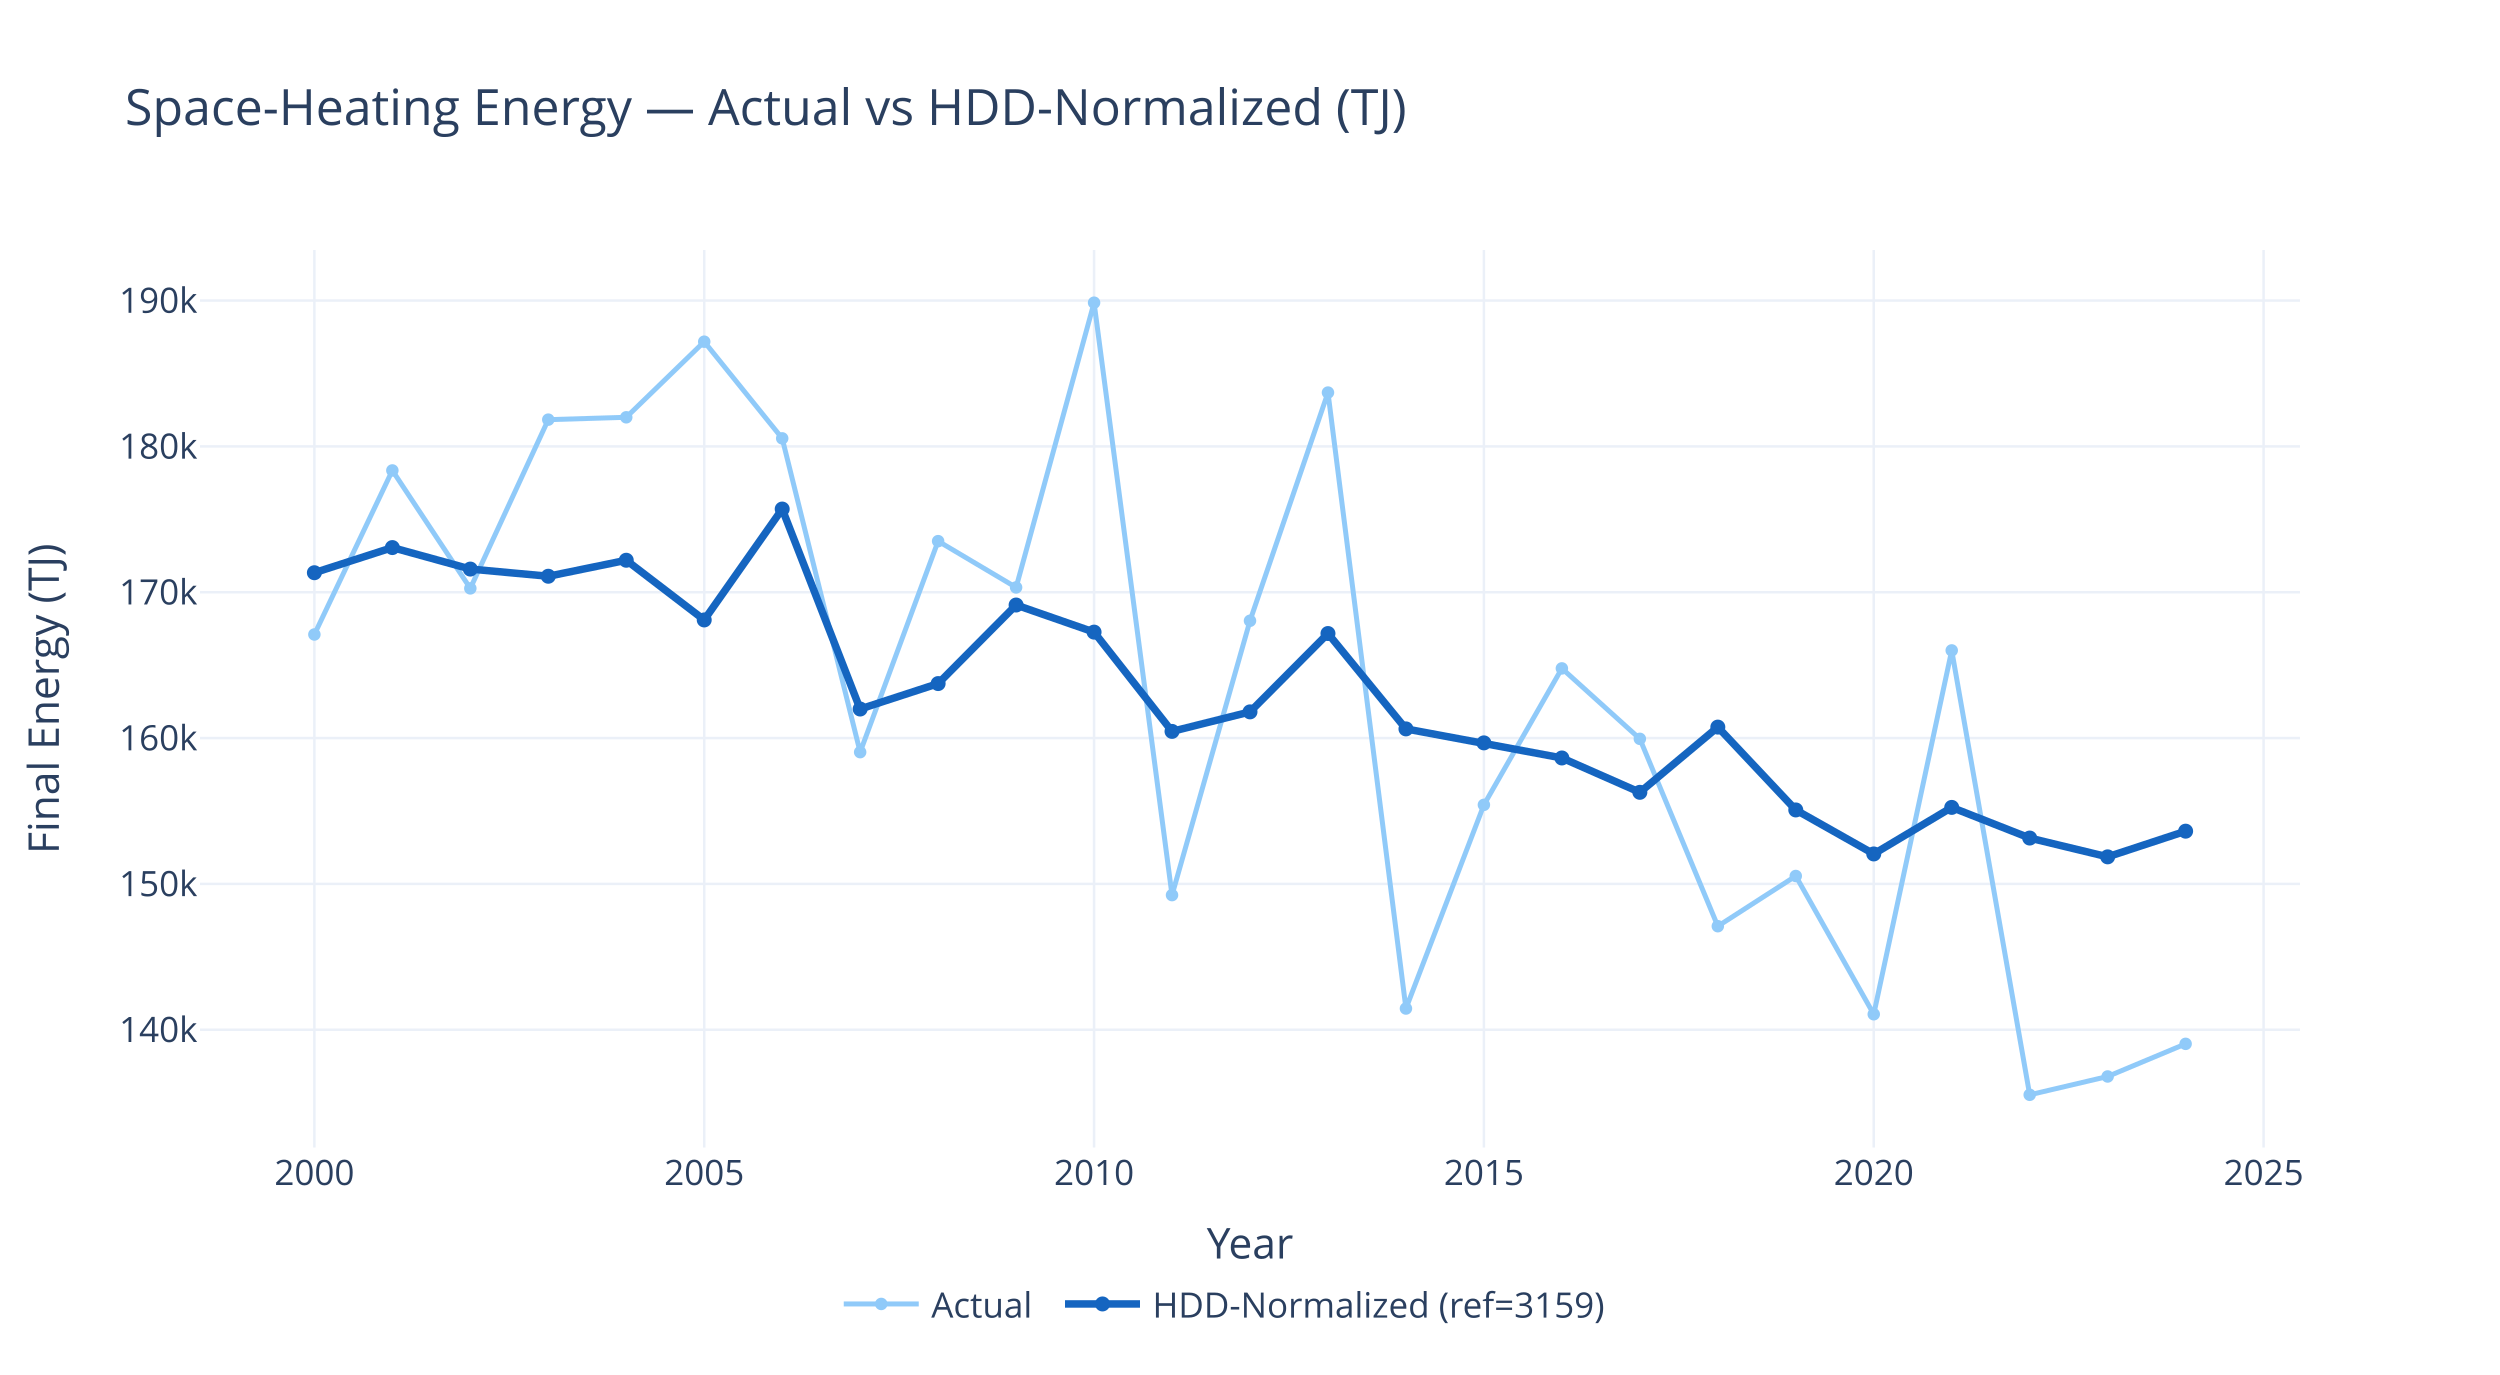
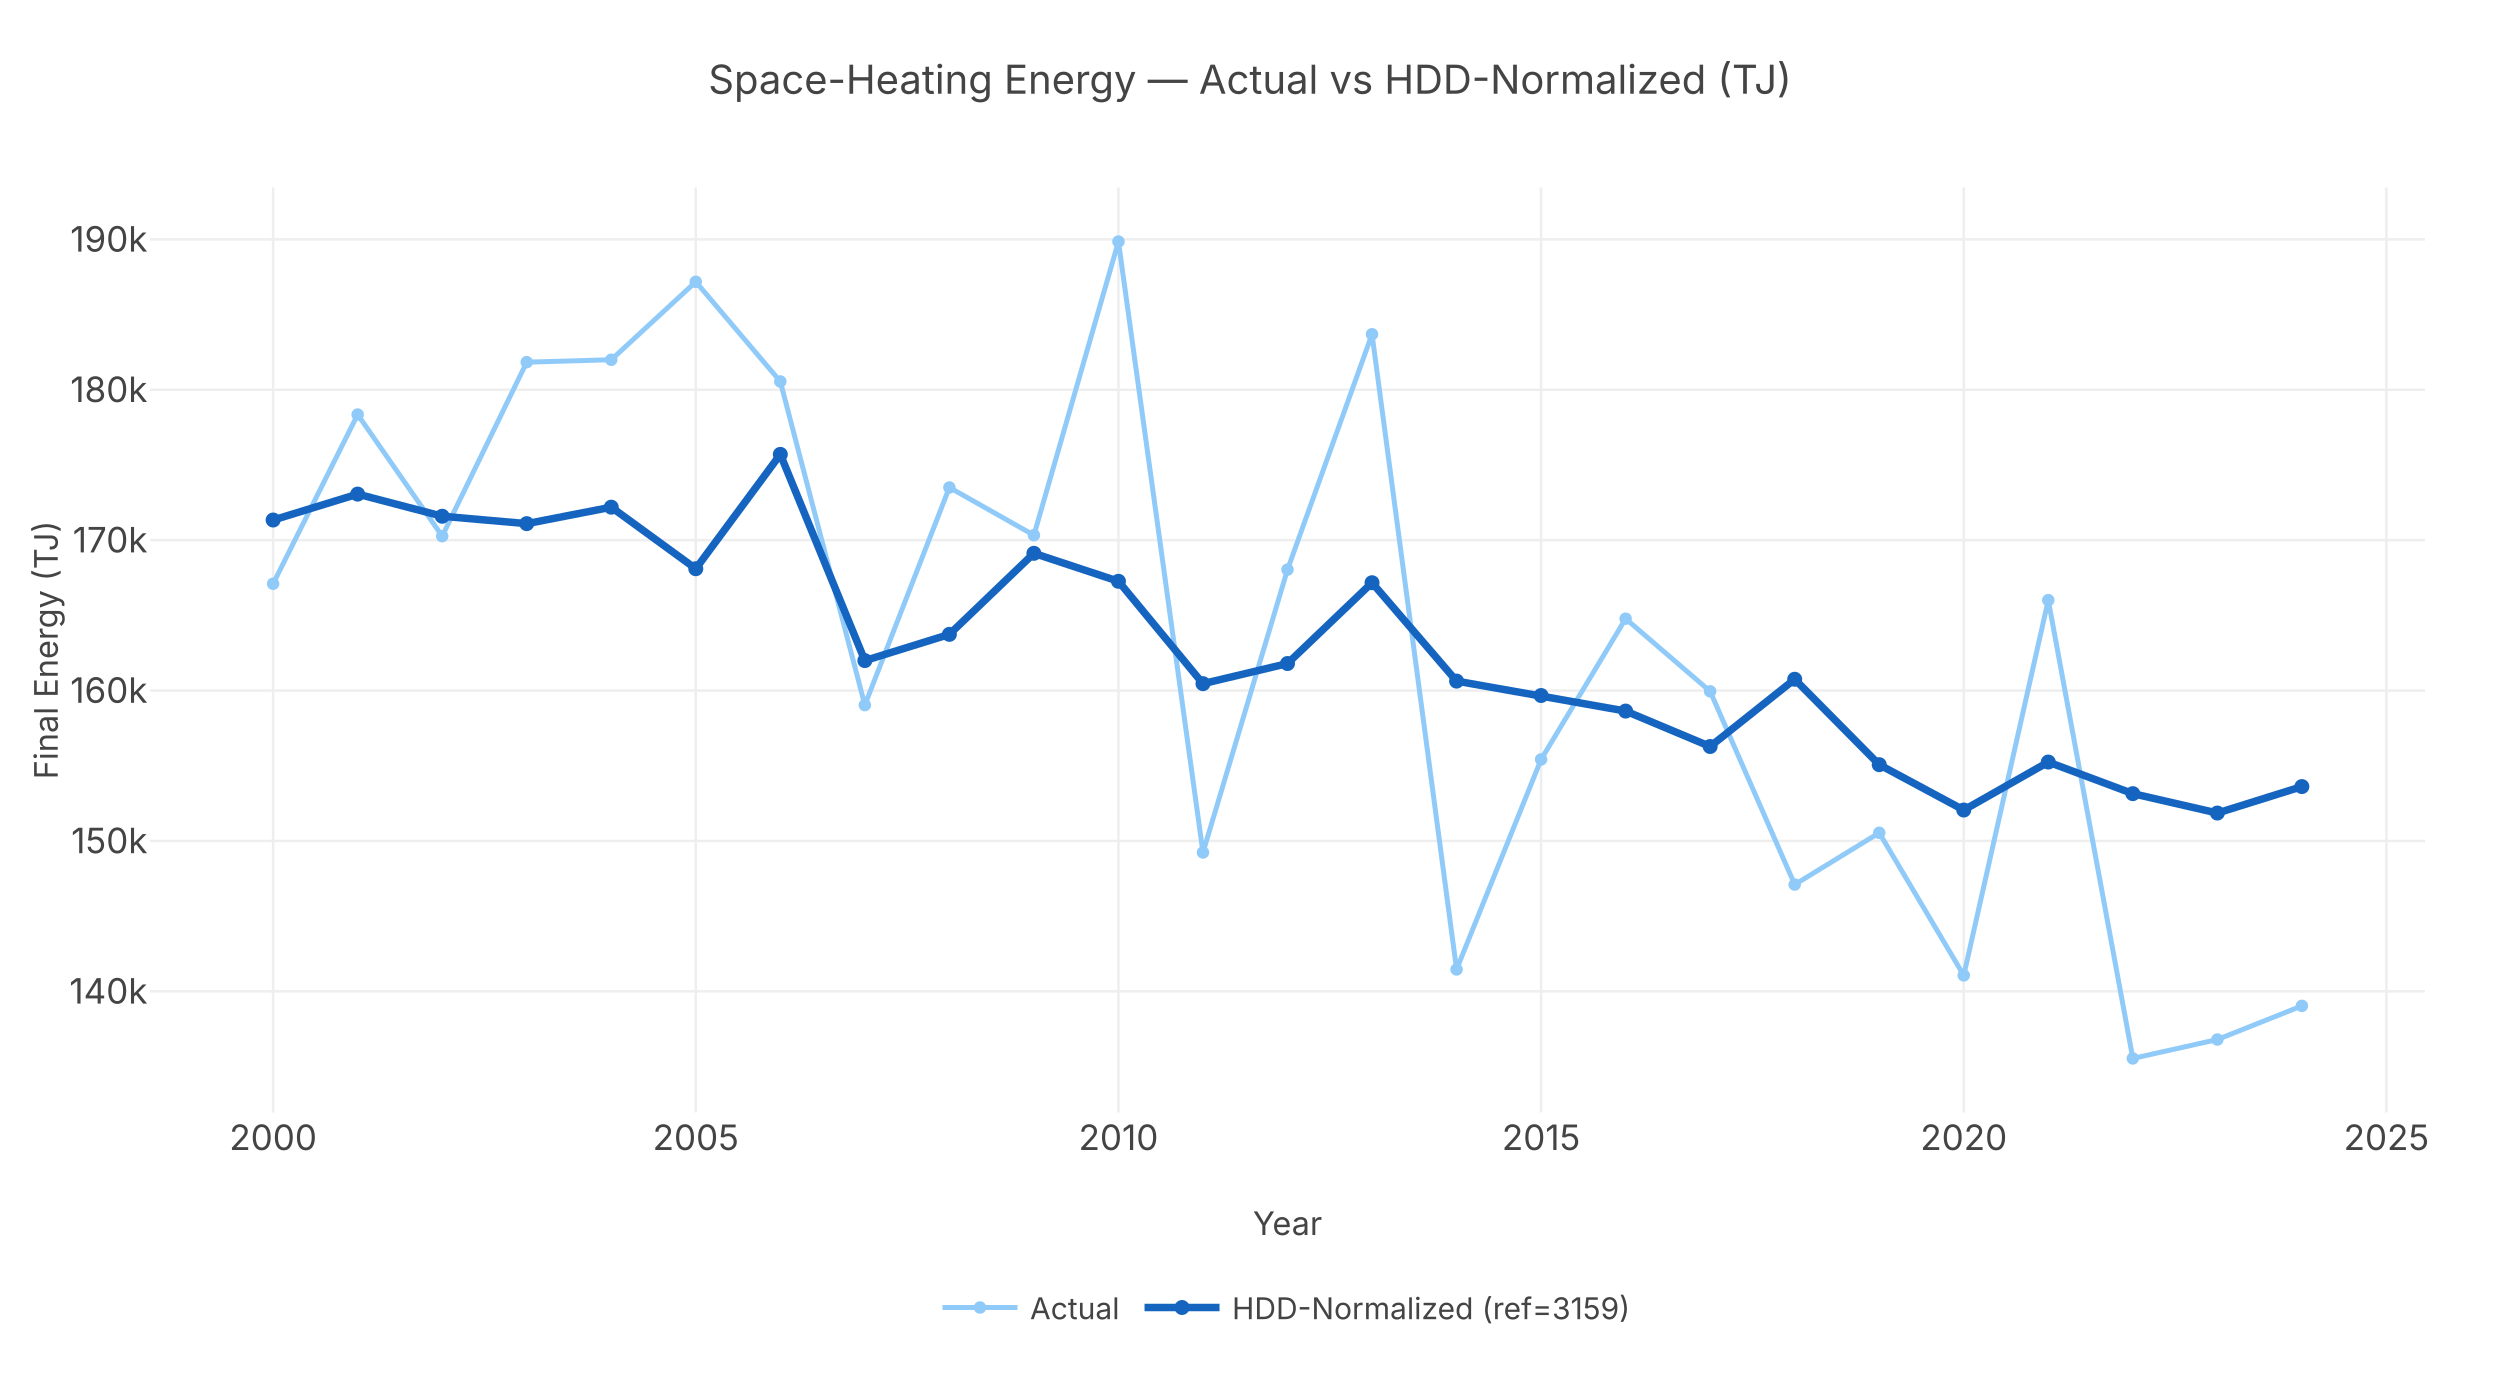
<svg xmlns="http://www.w3.org/2000/svg" class="main-svg" width="1000" height="550" style="" viewBox="0 0 1000 550">
  <rect x="0" y="0" width="1000" height="550" style="fill: rgb(255, 255, 255); fill-opacity: 1;" />
-   <defs id="defs-e2803b">
+   <defs id="defs-ce7d50">
    <g class="clips">
-       <clipPath id="clipe2803bxyplot" class="plotclip">
-         <rect width="840" height="359" />
-       </clipPath>
-       <clipPath class="axesclip" id="clipe2803bx">
-         <rect x="80" y="0" width="840" height="550" />
-       </clipPath>
-       <clipPath class="axesclip" id="clipe2803by">
-         <rect x="0" y="100" width="1000" height="359" />
-       </clipPath>
-       <clipPath class="axesclip" id="clipe2803bxy">
-         <rect x="80" y="100" width="840" height="359" />
+       <clipPath id="clipce7d50xyplot" class="plotclip">
+         <rect width="910" height="370" />
+       </clipPath>
+       <clipPath class="axesclip" id="clipce7d50x">
+         <rect x="60" y="0" width="910" height="550" />
+       </clipPath>
+       <clipPath class="axesclip" id="clipce7d50y">
+         <rect x="0" y="75" width="1000" height="370" />
+       </clipPath>
+       <clipPath class="axesclip" id="clipce7d50xy">
+         <rect x="60" y="75" width="910" height="370" />
      </clipPath>
    </g>
    <g class="gradients" />
    <g class="patterns" />
  </defs>
  <g class="bglayer" />
  <g class="layer-below">
    <g class="imagelayer" />
    <g class="shapelayer" />
  </g>
  <g class="cartesianlayer">
    <g class="subplot xy">
      <g class="layer-subplot">
        <g class="shapelayer" />
        <g class="imagelayer" />
      </g>
      <g class="minor-gridlayer">
        <g class="x" />
        <g class="y" />
      </g>
      <g class="gridlayer">
        <g class="x">
-           <path class="xgrid crisp" transform="translate(125.75,0)" d="M0,100v359" style="stroke: rgb(235, 240, 248); stroke-opacity: 1; stroke-width: 1px;" />
-           <path class="xgrid crisp" transform="translate(281.69,0)" d="M0,100v359" style="stroke: rgb(235, 240, 248); stroke-opacity: 1; stroke-width: 1px;" />
-           <path class="xgrid crisp" transform="translate(437.63,0)" d="M0,100v359" style="stroke: rgb(235, 240, 248); stroke-opacity: 1; stroke-width: 1px;" />
-           <path class="xgrid crisp" transform="translate(593.56,0)" d="M0,100v359" style="stroke: rgb(235, 240, 248); stroke-opacity: 1; stroke-width: 1px;" />
-           <path class="xgrid crisp" transform="translate(749.5,0)" d="M0,100v359" style="stroke: rgb(235, 240, 248); stroke-opacity: 1; stroke-width: 1px;" />
-           <path class="xgrid crisp" transform="translate(905.44,0)" d="M0,100v359" style="stroke: rgb(235, 240, 248); stroke-opacity: 1; stroke-width: 1px;" />
+           <path class="xgrid crisp" transform="translate(109.25,0)" d="M0,75v370" style="stroke: rgb(238, 238, 238); stroke-opacity: 1; stroke-width: 1px;" />
+           <path class="xgrid crisp" transform="translate(278.31,0)" d="M0,75v370" style="stroke: rgb(238, 238, 238); stroke-opacity: 1; stroke-width: 1px;" />
+           <path class="xgrid crisp" transform="translate(447.38,0)" d="M0,75v370" style="stroke: rgb(238, 238, 238); stroke-opacity: 1; stroke-width: 1px;" />
+           <path class="xgrid crisp" transform="translate(616.44,0)" d="M0,75v370" style="stroke: rgb(238, 238, 238); stroke-opacity: 1; stroke-width: 1px;" />
+           <path class="xgrid crisp" transform="translate(785.5,0)" d="M0,75v370" style="stroke: rgb(238, 238, 238); stroke-opacity: 1; stroke-width: 1px;" />
+           <path class="xgrid crisp" transform="translate(954.56,0)" d="M0,75v370" style="stroke: rgb(238, 238, 238); stroke-opacity: 1; stroke-width: 1px;" />
        </g>
        <g class="y">
-           <path class="ygrid crisp" transform="translate(0,411.9)" d="M80,0h840" style="stroke: rgb(235, 240, 248); stroke-opacity: 1; stroke-width: 1px;" />
-           <path class="ygrid crisp" transform="translate(0,353.56)" d="M80,0h840" style="stroke: rgb(235, 240, 248); stroke-opacity: 1; stroke-width: 1px;" />
-           <path class="ygrid crisp" transform="translate(0,295.23)" d="M80,0h840" style="stroke: rgb(235, 240, 248); stroke-opacity: 1; stroke-width: 1px;" />
-           <path class="ygrid crisp" transform="translate(0,236.89)" d="M80,0h840" style="stroke: rgb(235, 240, 248); stroke-opacity: 1; stroke-width: 1px;" />
-           <path class="ygrid crisp" transform="translate(0,178.56)" d="M80,0h840" style="stroke: rgb(235, 240, 248); stroke-opacity: 1; stroke-width: 1px;" />
-           <path class="ygrid crisp" transform="translate(0,120.22)" d="M80,0h840" style="stroke: rgb(235, 240, 248); stroke-opacity: 1; stroke-width: 1px;" />
+           <path class="ygrid crisp" transform="translate(0,396.54)" d="M60,0h910" style="stroke: rgb(238, 238, 238); stroke-opacity: 1; stroke-width: 1px;" />
+           <path class="ygrid crisp" transform="translate(0,336.38)" d="M60,0h910" style="stroke: rgb(238, 238, 238); stroke-opacity: 1; stroke-width: 1px;" />
+           <path class="ygrid crisp" transform="translate(0,276.22)" d="M60,0h910" style="stroke: rgb(238, 238, 238); stroke-opacity: 1; stroke-width: 1px;" />
+           <path class="ygrid crisp" transform="translate(0,216.06)" d="M60,0h910" style="stroke: rgb(238, 238, 238); stroke-opacity: 1; stroke-width: 1px;" />
+           <path class="ygrid crisp" transform="translate(0,155.91)" d="M60,0h910" style="stroke: rgb(238, 238, 238); stroke-opacity: 1; stroke-width: 1px;" />
+           <path class="ygrid crisp" transform="translate(0,95.75)" d="M60,0h910" style="stroke: rgb(238, 238, 238); stroke-opacity: 1; stroke-width: 1px;" />
        </g>
      </g>
      <g class="zerolinelayer" />
      <g class="layer-between">
        <g class="shapelayer" />
        <g class="imagelayer" />
      </g>
      <path class="xlines-below" />
      <path class="ylines-below" />
      <g class="overlines-below" />
      <g class="xaxislayer-below" />
      <g class="yaxislayer-below" />
      <g class="overaxes-below" />
      <g class="overplot">
-         <g class="xy" transform="translate(80,100)" clip-path="url(#clipe2803bxyplot)">
+         <g class="xy" transform="translate(60,75)" clip-path="url(#clipce7d50xyplot)">
          <g class="scatterlayer mlayer">
-             <g class="trace scatter trace27499d" style="stroke-miterlimit: 2; opacity: 1;">
+             <g class="trace scatter trace5490b9" style="stroke-miterlimit: 2; opacity: 1;">
              <g class="fills" />
              <g class="errorbars" />
              <g class="lines">
-                 <path class="js-line" d="M45.75,153.79L76.94,88.18L108.13,135.35L139.31,67.86L170.5,66.92L201.69,36.68L232.88,75.35L264.06,200.86L295.25,116.46L326.44,134.97L357.63,21.08L388.81,258.04L420,148.31L451.19,57.03L482.38,303.41L513.56,221.94L544.75,167.36L575.94,195.54L607.13,270.48L638.31,250.4L669.5,305.7L700.69,160.17L731.88,337.92L763.06,330.59L794.25,317.54" style="vector-effect: none; fill: none; stroke: rgb(144, 202, 249); stroke-opacity: 1; stroke-width: 2px; opacity: 1;" />
+                 <path class="js-line" d="M49.25,158.49L83.06,90.82L116.88,139.47L150.69,69.87L184.5,68.9L218.31,37.72L252.13,77.6L285.94,207.03L319.75,119.99L353.56,139.08L387.38,21.63L421.19,265.99L455,152.84L488.81,58.7L522.63,312.78L556.44,228.77L590.25,172.48L624.06,201.54L657.88,278.83L691.69,258.12L725.5,315.15L759.31,165.06L793.13,348.37L826.94,340.81L860.75,327.35" style="vector-effect: none; fill: none; stroke: rgb(144, 202, 249); stroke-opacity: 1; stroke-width: 2px; opacity: 1;" />
              </g>
              <g class="points">
-                 <path class="point" transform="translate(45.75,153.79)" d="M2.5,0A2.5,2.5 0 1,1 0,-2.5A2.5,2.5 0 0,1 2.5,0Z" style="opacity: 1; stroke-width: 0px; fill: rgb(144, 202, 249); fill-opacity: 1;" />
-                 <path class="point" transform="translate(76.94,88.18)" d="M2.5,0A2.5,2.5 0 1,1 0,-2.5A2.5,2.5 0 0,1 2.5,0Z" style="opacity: 1; stroke-width: 0px; fill: rgb(144, 202, 249); fill-opacity: 1;" />
-                 <path class="point" transform="translate(108.13,135.35)" d="M2.5,0A2.5,2.5 0 1,1 0,-2.5A2.5,2.5 0 0,1 2.5,0Z" style="opacity: 1; stroke-width: 0px; fill: rgb(144, 202, 249); fill-opacity: 1;" />
-                 <path class="point" transform="translate(139.31,67.86)" d="M2.5,0A2.5,2.5 0 1,1 0,-2.5A2.5,2.5 0 0,1 2.5,0Z" style="opacity: 1; stroke-width: 0px; fill: rgb(144, 202, 249); fill-opacity: 1;" />
-                 <path class="point" transform="translate(170.5,66.92)" d="M2.5,0A2.5,2.5 0 1,1 0,-2.5A2.5,2.5 0 0,1 2.5,0Z" style="opacity: 1; stroke-width: 0px; fill: rgb(144, 202, 249); fill-opacity: 1;" />
-                 <path class="point" transform="translate(201.69,36.68)" d="M2.5,0A2.5,2.5 0 1,1 0,-2.5A2.5,2.5 0 0,1 2.5,0Z" style="opacity: 1; stroke-width: 0px; fill: rgb(144, 202, 249); fill-opacity: 1;" />
-                 <path class="point" transform="translate(232.88,75.35)" d="M2.5,0A2.5,2.5 0 1,1 0,-2.5A2.5,2.5 0 0,1 2.5,0Z" style="opacity: 1; stroke-width: 0px; fill: rgb(144, 202, 249); fill-opacity: 1;" />
-                 <path class="point" transform="translate(264.06,200.86)" d="M2.5,0A2.5,2.5 0 1,1 0,-2.5A2.5,2.5 0 0,1 2.5,0Z" style="opacity: 1; stroke-width: 0px; fill: rgb(144, 202, 249); fill-opacity: 1;" />
-                 <path class="point" transform="translate(295.25,116.46)" d="M2.5,0A2.5,2.5 0 1,1 0,-2.5A2.5,2.5 0 0,1 2.5,0Z" style="opacity: 1; stroke-width: 0px; fill: rgb(144, 202, 249); fill-opacity: 1;" />
-                 <path class="point" transform="translate(326.44,134.97)" d="M2.5,0A2.5,2.5 0 1,1 0,-2.5A2.5,2.5 0 0,1 2.5,0Z" style="opacity: 1; stroke-width: 0px; fill: rgb(144, 202, 249); fill-opacity: 1;" />
-                 <path class="point" transform="translate(357.63,21.08)" d="M2.5,0A2.5,2.5 0 1,1 0,-2.5A2.5,2.5 0 0,1 2.5,0Z" style="opacity: 1; stroke-width: 0px; fill: rgb(144, 202, 249); fill-opacity: 1;" />
-                 <path class="point" transform="translate(388.81,258.04)" d="M2.5,0A2.5,2.5 0 1,1 0,-2.5A2.5,2.5 0 0,1 2.5,0Z" style="opacity: 1; stroke-width: 0px; fill: rgb(144, 202, 249); fill-opacity: 1;" />
-                 <path class="point" transform="translate(420,148.31)" d="M2.5,0A2.5,2.5 0 1,1 0,-2.5A2.5,2.5 0 0,1 2.5,0Z" style="opacity: 1; stroke-width: 0px; fill: rgb(144, 202, 249); fill-opacity: 1;" />
-                 <path class="point" transform="translate(451.19,57.03)" d="M2.5,0A2.5,2.5 0 1,1 0,-2.5A2.5,2.5 0 0,1 2.5,0Z" style="opacity: 1; stroke-width: 0px; fill: rgb(144, 202, 249); fill-opacity: 1;" />
-                 <path class="point" transform="translate(482.38,303.41)" d="M2.5,0A2.5,2.5 0 1,1 0,-2.5A2.5,2.5 0 0,1 2.5,0Z" style="opacity: 1; stroke-width: 0px; fill: rgb(144, 202, 249); fill-opacity: 1;" />
-                 <path class="point" transform="translate(513.56,221.94)" d="M2.5,0A2.5,2.5 0 1,1 0,-2.5A2.5,2.5 0 0,1 2.5,0Z" style="opacity: 1; stroke-width: 0px; fill: rgb(144, 202, 249); fill-opacity: 1;" />
-                 <path class="point" transform="translate(544.75,167.36)" d="M2.5,0A2.5,2.5 0 1,1 0,-2.5A2.5,2.5 0 0,1 2.5,0Z" style="opacity: 1; stroke-width: 0px; fill: rgb(144, 202, 249); fill-opacity: 1;" />
-                 <path class="point" transform="translate(575.94,195.54)" d="M2.5,0A2.5,2.5 0 1,1 0,-2.5A2.5,2.5 0 0,1 2.5,0Z" style="opacity: 1; stroke-width: 0px; fill: rgb(144, 202, 249); fill-opacity: 1;" />
-                 <path class="point" transform="translate(607.13,270.48)" d="M2.5,0A2.5,2.5 0 1,1 0,-2.5A2.5,2.5 0 0,1 2.5,0Z" style="opacity: 1; stroke-width: 0px; fill: rgb(144, 202, 249); fill-opacity: 1;" />
-                 <path class="point" transform="translate(638.31,250.4)" d="M2.5,0A2.5,2.5 0 1,1 0,-2.5A2.5,2.5 0 0,1 2.5,0Z" style="opacity: 1; stroke-width: 0px; fill: rgb(144, 202, 249); fill-opacity: 1;" />
-                 <path class="point" transform="translate(669.5,305.7)" d="M2.5,0A2.5,2.5 0 1,1 0,-2.5A2.5,2.5 0 0,1 2.5,0Z" style="opacity: 1; stroke-width: 0px; fill: rgb(144, 202, 249); fill-opacity: 1;" />
-                 <path class="point" transform="translate(700.69,160.17)" d="M2.5,0A2.5,2.5 0 1,1 0,-2.5A2.5,2.5 0 0,1 2.5,0Z" style="opacity: 1; stroke-width: 0px; fill: rgb(144, 202, 249); fill-opacity: 1;" />
-                 <path class="point" transform="translate(731.88,337.92)" d="M2.5,0A2.5,2.5 0 1,1 0,-2.5A2.5,2.5 0 0,1 2.5,0Z" style="opacity: 1; stroke-width: 0px; fill: rgb(144, 202, 249); fill-opacity: 1;" />
-                 <path class="point" transform="translate(763.06,330.59)" d="M2.5,0A2.5,2.5 0 1,1 0,-2.5A2.5,2.5 0 0,1 2.5,0Z" style="opacity: 1; stroke-width: 0px; fill: rgb(144, 202, 249); fill-opacity: 1;" />
-                 <path class="point" transform="translate(794.25,317.54)" d="M2.5,0A2.5,2.5 0 1,1 0,-2.5A2.5,2.5 0 0,1 2.5,0Z" style="opacity: 1; stroke-width: 0px; fill: rgb(144, 202, 249); fill-opacity: 1;" />
+                 <path class="point" transform="translate(49.25,158.49)" d="M2.5,0A2.5,2.5 0 1,1 0,-2.5A2.5,2.5 0 0,1 2.5,0Z" style="opacity: 1; stroke-width: 0px; fill: rgb(144, 202, 249); fill-opacity: 1;" />
+                 <path class="point" transform="translate(83.06,90.82)" d="M2.5,0A2.5,2.5 0 1,1 0,-2.5A2.5,2.5 0 0,1 2.5,0Z" style="opacity: 1; stroke-width: 0px; fill: rgb(144, 202, 249); fill-opacity: 1;" />
+                 <path class="point" transform="translate(116.88,139.47)" d="M2.5,0A2.5,2.5 0 1,1 0,-2.5A2.5,2.5 0 0,1 2.5,0Z" style="opacity: 1; stroke-width: 0px; fill: rgb(144, 202, 249); fill-opacity: 1;" />
+                 <path class="point" transform="translate(150.69,69.87)" d="M2.5,0A2.5,2.5 0 1,1 0,-2.5A2.5,2.5 0 0,1 2.5,0Z" style="opacity: 1; stroke-width: 0px; fill: rgb(144, 202, 249); fill-opacity: 1;" />
+                 <path class="point" transform="translate(184.5,68.9)" d="M2.5,0A2.5,2.5 0 1,1 0,-2.5A2.5,2.5 0 0,1 2.5,0Z" style="opacity: 1; stroke-width: 0px; fill: rgb(144, 202, 249); fill-opacity: 1;" />
+                 <path class="point" transform="translate(218.31,37.72)" d="M2.5,0A2.5,2.5 0 1,1 0,-2.5A2.5,2.5 0 0,1 2.5,0Z" style="opacity: 1; stroke-width: 0px; fill: rgb(144, 202, 249); fill-opacity: 1;" />
+                 <path class="point" transform="translate(252.13,77.6)" d="M2.5,0A2.5,2.5 0 1,1 0,-2.5A2.5,2.5 0 0,1 2.5,0Z" style="opacity: 1; stroke-width: 0px; fill: rgb(144, 202, 249); fill-opacity: 1;" />
+                 <path class="point" transform="translate(285.94,207.03)" d="M2.5,0A2.5,2.5 0 1,1 0,-2.5A2.5,2.5 0 0,1 2.5,0Z" style="opacity: 1; stroke-width: 0px; fill: rgb(144, 202, 249); fill-opacity: 1;" />
+                 <path class="point" transform="translate(319.75,119.99)" d="M2.5,0A2.5,2.5 0 1,1 0,-2.5A2.5,2.5 0 0,1 2.5,0Z" style="opacity: 1; stroke-width: 0px; fill: rgb(144, 202, 249); fill-opacity: 1;" />
+                 <path class="point" transform="translate(353.56,139.08)" d="M2.5,0A2.5,2.5 0 1,1 0,-2.5A2.5,2.5 0 0,1 2.5,0Z" style="opacity: 1; stroke-width: 0px; fill: rgb(144, 202, 249); fill-opacity: 1;" />
+                 <path class="point" transform="translate(387.38,21.63)" d="M2.5,0A2.5,2.5 0 1,1 0,-2.5A2.5,2.5 0 0,1 2.5,0Z" style="opacity: 1; stroke-width: 0px; fill: rgb(144, 202, 249); fill-opacity: 1;" />
+                 <path class="point" transform="translate(421.19,265.99)" d="M2.5,0A2.5,2.5 0 1,1 0,-2.5A2.5,2.5 0 0,1 2.5,0Z" style="opacity: 1; stroke-width: 0px; fill: rgb(144, 202, 249); fill-opacity: 1;" />
+                 <path class="point" transform="translate(455,152.84)" d="M2.5,0A2.5,2.5 0 1,1 0,-2.5A2.5,2.5 0 0,1 2.5,0Z" style="opacity: 1; stroke-width: 0px; fill: rgb(144, 202, 249); fill-opacity: 1;" />
+                 <path class="point" transform="translate(488.81,58.7)" d="M2.5,0A2.5,2.5 0 1,1 0,-2.5A2.5,2.5 0 0,1 2.5,0Z" style="opacity: 1; stroke-width: 0px; fill: rgb(144, 202, 249); fill-opacity: 1;" />
+                 <path class="point" transform="translate(522.63,312.78)" d="M2.5,0A2.5,2.5 0 1,1 0,-2.5A2.5,2.5 0 0,1 2.5,0Z" style="opacity: 1; stroke-width: 0px; fill: rgb(144, 202, 249); fill-opacity: 1;" />
+                 <path class="point" transform="translate(556.44,228.77)" d="M2.5,0A2.5,2.5 0 1,1 0,-2.5A2.5,2.5 0 0,1 2.5,0Z" style="opacity: 1; stroke-width: 0px; fill: rgb(144, 202, 249); fill-opacity: 1;" />
+                 <path class="point" transform="translate(590.25,172.48)" d="M2.5,0A2.5,2.5 0 1,1 0,-2.5A2.5,2.5 0 0,1 2.5,0Z" style="opacity: 1; stroke-width: 0px; fill: rgb(144, 202, 249); fill-opacity: 1;" />
+                 <path class="point" transform="translate(624.06,201.54)" d="M2.5,0A2.5,2.5 0 1,1 0,-2.5A2.5,2.5 0 0,1 2.5,0Z" style="opacity: 1; stroke-width: 0px; fill: rgb(144, 202, 249); fill-opacity: 1;" />
+                 <path class="point" transform="translate(657.88,278.83)" d="M2.5,0A2.5,2.5 0 1,1 0,-2.5A2.5,2.5 0 0,1 2.5,0Z" style="opacity: 1; stroke-width: 0px; fill: rgb(144, 202, 249); fill-opacity: 1;" />
+                 <path class="point" transform="translate(691.69,258.12)" d="M2.5,0A2.5,2.5 0 1,1 0,-2.5A2.5,2.5 0 0,1 2.5,0Z" style="opacity: 1; stroke-width: 0px; fill: rgb(144, 202, 249); fill-opacity: 1;" />
+                 <path class="point" transform="translate(725.5,315.15)" d="M2.5,0A2.5,2.5 0 1,1 0,-2.5A2.5,2.5 0 0,1 2.5,0Z" style="opacity: 1; stroke-width: 0px; fill: rgb(144, 202, 249); fill-opacity: 1;" />
+                 <path class="point" transform="translate(759.31,165.06)" d="M2.5,0A2.5,2.5 0 1,1 0,-2.5A2.5,2.5 0 0,1 2.5,0Z" style="opacity: 1; stroke-width: 0px; fill: rgb(144, 202, 249); fill-opacity: 1;" />
+                 <path class="point" transform="translate(793.13,348.37)" d="M2.5,0A2.5,2.5 0 1,1 0,-2.5A2.5,2.5 0 0,1 2.5,0Z" style="opacity: 1; stroke-width: 0px; fill: rgb(144, 202, 249); fill-opacity: 1;" />
+                 <path class="point" transform="translate(826.94,340.81)" d="M2.5,0A2.5,2.5 0 1,1 0,-2.5A2.5,2.5 0 0,1 2.5,0Z" style="opacity: 1; stroke-width: 0px; fill: rgb(144, 202, 249); fill-opacity: 1;" />
+                 <path class="point" transform="translate(860.75,327.35)" d="M2.5,0A2.5,2.5 0 1,1 0,-2.5A2.5,2.5 0 0,1 2.5,0Z" style="opacity: 1; stroke-width: 0px; fill: rgb(144, 202, 249); fill-opacity: 1;" />
              </g>
              <g class="text" />
            </g>
-             <g class="trace scatter trace797e59" style="stroke-miterlimit: 2; opacity: 1;">
+             <g class="trace scatter trace995c19" style="stroke-miterlimit: 2; opacity: 1;">
              <g class="fills" />
              <g class="errorbars" />
              <g class="lines">
-                 <path class="js-line" d="M45.75,129.09L76.94,119.03L108.13,127.63L139.31,130.5L170.5,124.1L201.69,147.98L232.88,103.62L264.06,183.61L295.25,173.43L326.44,142.01L357.63,152.85L388.81,192.56L420,184.75L451.19,153.41L482.38,191.56L544.75,203.19L575.94,216.93L607.13,190.84L638.31,223.98L669.5,241.58L700.69,222.96L731.88,235.22L763.06,242.74L794.25,232.47" style="vector-effect: none; fill: none; stroke: rgb(21, 101, 192); stroke-opacity: 1; stroke-width: 3px; opacity: 1;" />
+                 <path class="js-line" d="M49.25,133.01L83.06,122.64L116.88,131.5L150.69,134.46L184.5,127.87L218.31,152.49L252.13,106.75L285.94,189.24L319.75,178.74L353.56,146.33L387.38,157.52L421.19,198.47L455,190.41L488.81,158.09L522.63,197.44L590.25,209.43L624.06,223.6L657.88,196.7L691.69,230.87L725.5,249.02L759.31,229.82L793.13,242.46L826.94,250.22L860.75,239.63" style="vector-effect: none; fill: none; stroke: rgb(21, 101, 192); stroke-opacity: 1; stroke-width: 3px; opacity: 1;" />
              </g>
              <g class="points">
-                 <path class="point" transform="translate(45.75,129.09)" d="M3,0A3,3 0 1,1 0,-3A3,3 0 0,1 3,0Z" style="opacity: 1; stroke-width: 0px; fill: rgb(21, 101, 192); fill-opacity: 1;" />
-                 <path class="point" transform="translate(76.94,119.03)" d="M3,0A3,3 0 1,1 0,-3A3,3 0 0,1 3,0Z" style="opacity: 1; stroke-width: 0px; fill: rgb(21, 101, 192); fill-opacity: 1;" />
-                 <path class="point" transform="translate(108.13,127.63)" d="M3,0A3,3 0 1,1 0,-3A3,3 0 0,1 3,0Z" style="opacity: 1; stroke-width: 0px; fill: rgb(21, 101, 192); fill-opacity: 1;" />
-                 <path class="point" transform="translate(139.31,130.5)" d="M3,0A3,3 0 1,1 0,-3A3,3 0 0,1 3,0Z" style="opacity: 1; stroke-width: 0px; fill: rgb(21, 101, 192); fill-opacity: 1;" />
-                 <path class="point" transform="translate(170.5,124.1)" d="M3,0A3,3 0 1,1 0,-3A3,3 0 0,1 3,0Z" style="opacity: 1; stroke-width: 0px; fill: rgb(21, 101, 192); fill-opacity: 1;" />
-                 <path class="point" transform="translate(201.69,147.98)" d="M3,0A3,3 0 1,1 0,-3A3,3 0 0,1 3,0Z" style="opacity: 1; stroke-width: 0px; fill: rgb(21, 101, 192); fill-opacity: 1;" />
-                 <path class="point" transform="translate(232.88,103.62)" d="M3,0A3,3 0 1,1 0,-3A3,3 0 0,1 3,0Z" style="opacity: 1; stroke-width: 0px; fill: rgb(21, 101, 192); fill-opacity: 1;" />
-                 <path class="point" transform="translate(264.06,183.61)" d="M3,0A3,3 0 1,1 0,-3A3,3 0 0,1 3,0Z" style="opacity: 1; stroke-width: 0px; fill: rgb(21, 101, 192); fill-opacity: 1;" />
-                 <path class="point" transform="translate(295.25,173.43)" d="M3,0A3,3 0 1,1 0,-3A3,3 0 0,1 3,0Z" style="opacity: 1; stroke-width: 0px; fill: rgb(21, 101, 192); fill-opacity: 1;" />
-                 <path class="point" transform="translate(326.44,142.01)" d="M3,0A3,3 0 1,1 0,-3A3,3 0 0,1 3,0Z" style="opacity: 1; stroke-width: 0px; fill: rgb(21, 101, 192); fill-opacity: 1;" />
-                 <path class="point" transform="translate(357.63,152.85)" d="M3,0A3,3 0 1,1 0,-3A3,3 0 0,1 3,0Z" style="opacity: 1; stroke-width: 0px; fill: rgb(21, 101, 192); fill-opacity: 1;" />
-                 <path class="point" transform="translate(388.81,192.56)" d="M3,0A3,3 0 1,1 0,-3A3,3 0 0,1 3,0Z" style="opacity: 1; stroke-width: 0px; fill: rgb(21, 101, 192); fill-opacity: 1;" />
-                 <path class="point" transform="translate(420,184.75)" d="M3,0A3,3 0 1,1 0,-3A3,3 0 0,1 3,0Z" style="opacity: 1; stroke-width: 0px; fill: rgb(21, 101, 192); fill-opacity: 1;" />
-                 <path class="point" transform="translate(451.19,153.41)" d="M3,0A3,3 0 1,1 0,-3A3,3 0 0,1 3,0Z" style="opacity: 1; stroke-width: 0px; fill: rgb(21, 101, 192); fill-opacity: 1;" />
-                 <path class="point" transform="translate(482.38,191.56)" d="M3,0A3,3 0 1,1 0,-3A3,3 0 0,1 3,0Z" style="opacity: 1; stroke-width: 0px; fill: rgb(21, 101, 192); fill-opacity: 1;" />
-                 <path class="point" transform="translate(513.56,197.15)" d="M3,0A3,3 0 1,1 0,-3A3,3 0 0,1 3,0Z" style="opacity: 1; stroke-width: 0px; fill: rgb(21, 101, 192); fill-opacity: 1;" />
-                 <path class="point" transform="translate(544.75,203.19)" d="M3,0A3,3 0 1,1 0,-3A3,3 0 0,1 3,0Z" style="opacity: 1; stroke-width: 0px; fill: rgb(21, 101, 192); fill-opacity: 1;" />
-                 <path class="point" transform="translate(575.94,216.93)" d="M3,0A3,3 0 1,1 0,-3A3,3 0 0,1 3,0Z" style="opacity: 1; stroke-width: 0px; fill: rgb(21, 101, 192); fill-opacity: 1;" />
-                 <path class="point" transform="translate(607.13,190.84)" d="M3,0A3,3 0 1,1 0,-3A3,3 0 0,1 3,0Z" style="opacity: 1; stroke-width: 0px; fill: rgb(21, 101, 192); fill-opacity: 1;" />
-                 <path class="point" transform="translate(638.31,223.98)" d="M3,0A3,3 0 1,1 0,-3A3,3 0 0,1 3,0Z" style="opacity: 1; stroke-width: 0px; fill: rgb(21, 101, 192); fill-opacity: 1;" />
-                 <path class="point" transform="translate(669.5,241.58)" d="M3,0A3,3 0 1,1 0,-3A3,3 0 0,1 3,0Z" style="opacity: 1; stroke-width: 0px; fill: rgb(21, 101, 192); fill-opacity: 1;" />
-                 <path class="point" transform="translate(700.69,222.96)" d="M3,0A3,3 0 1,1 0,-3A3,3 0 0,1 3,0Z" style="opacity: 1; stroke-width: 0px; fill: rgb(21, 101, 192); fill-opacity: 1;" />
-                 <path class="point" transform="translate(731.88,235.22)" d="M3,0A3,3 0 1,1 0,-3A3,3 0 0,1 3,0Z" style="opacity: 1; stroke-width: 0px; fill: rgb(21, 101, 192); fill-opacity: 1;" />
-                 <path class="point" transform="translate(763.06,242.74)" d="M3,0A3,3 0 1,1 0,-3A3,3 0 0,1 3,0Z" style="opacity: 1; stroke-width: 0px; fill: rgb(21, 101, 192); fill-opacity: 1;" />
-                 <path class="point" transform="translate(794.25,232.47)" d="M3,0A3,3 0 1,1 0,-3A3,3 0 0,1 3,0Z" style="opacity: 1; stroke-width: 0px; fill: rgb(21, 101, 192); fill-opacity: 1;" />
+                 <path class="point" transform="translate(49.25,133.01)" d="M3,0A3,3 0 1,1 0,-3A3,3 0 0,1 3,0Z" style="opacity: 1; stroke-width: 0px; fill: rgb(21, 101, 192); fill-opacity: 1;" />
+                 <path class="point" transform="translate(83.06,122.64)" d="M3,0A3,3 0 1,1 0,-3A3,3 0 0,1 3,0Z" style="opacity: 1; stroke-width: 0px; fill: rgb(21, 101, 192); fill-opacity: 1;" />
+                 <path class="point" transform="translate(116.88,131.5)" d="M3,0A3,3 0 1,1 0,-3A3,3 0 0,1 3,0Z" style="opacity: 1; stroke-width: 0px; fill: rgb(21, 101, 192); fill-opacity: 1;" />
+                 <path class="point" transform="translate(150.69,134.46)" d="M3,0A3,3 0 1,1 0,-3A3,3 0 0,1 3,0Z" style="opacity: 1; stroke-width: 0px; fill: rgb(21, 101, 192); fill-opacity: 1;" />
+                 <path class="point" transform="translate(184.5,127.87)" d="M3,0A3,3 0 1,1 0,-3A3,3 0 0,1 3,0Z" style="opacity: 1; stroke-width: 0px; fill: rgb(21, 101, 192); fill-opacity: 1;" />
+                 <path class="point" transform="translate(218.31,152.49)" d="M3,0A3,3 0 1,1 0,-3A3,3 0 0,1 3,0Z" style="opacity: 1; stroke-width: 0px; fill: rgb(21, 101, 192); fill-opacity: 1;" />
+                 <path class="point" transform="translate(252.13,106.75)" d="M3,0A3,3 0 1,1 0,-3A3,3 0 0,1 3,0Z" style="opacity: 1; stroke-width: 0px; fill: rgb(21, 101, 192); fill-opacity: 1;" />
+                 <path class="point" transform="translate(285.94,189.24)" d="M3,0A3,3 0 1,1 0,-3A3,3 0 0,1 3,0Z" style="opacity: 1; stroke-width: 0px; fill: rgb(21, 101, 192); fill-opacity: 1;" />
+                 <path class="point" transform="translate(319.75,178.74)" d="M3,0A3,3 0 1,1 0,-3A3,3 0 0,1 3,0Z" style="opacity: 1; stroke-width: 0px; fill: rgb(21, 101, 192); fill-opacity: 1;" />
+                 <path class="point" transform="translate(353.56,146.33)" d="M3,0A3,3 0 1,1 0,-3A3,3 0 0,1 3,0Z" style="opacity: 1; stroke-width: 0px; fill: rgb(21, 101, 192); fill-opacity: 1;" />
+                 <path class="point" transform="translate(387.38,157.52)" d="M3,0A3,3 0 1,1 0,-3A3,3 0 0,1 3,0Z" style="opacity: 1; stroke-width: 0px; fill: rgb(21, 101, 192); fill-opacity: 1;" />
+                 <path class="point" transform="translate(421.19,198.47)" d="M3,0A3,3 0 1,1 0,-3A3,3 0 0,1 3,0Z" style="opacity: 1; stroke-width: 0px; fill: rgb(21, 101, 192); fill-opacity: 1;" />
+                 <path class="point" transform="translate(455,190.41)" d="M3,0A3,3 0 1,1 0,-3A3,3 0 0,1 3,0Z" style="opacity: 1; stroke-width: 0px; fill: rgb(21, 101, 192); fill-opacity: 1;" />
+                 <path class="point" transform="translate(488.81,158.09)" d="M3,0A3,3 0 1,1 0,-3A3,3 0 0,1 3,0Z" style="opacity: 1; stroke-width: 0px; fill: rgb(21, 101, 192); fill-opacity: 1;" />
+                 <path class="point" transform="translate(522.63,197.44)" d="M3,0A3,3 0 1,1 0,-3A3,3 0 0,1 3,0Z" style="opacity: 1; stroke-width: 0px; fill: rgb(21, 101, 192); fill-opacity: 1;" />
+                 <path class="point" transform="translate(556.44,203.21)" d="M3,0A3,3 0 1,1 0,-3A3,3 0 0,1 3,0Z" style="opacity: 1; stroke-width: 0px; fill: rgb(21, 101, 192); fill-opacity: 1;" />
+                 <path class="point" transform="translate(590.25,209.43)" d="M3,0A3,3 0 1,1 0,-3A3,3 0 0,1 3,0Z" style="opacity: 1; stroke-width: 0px; fill: rgb(21, 101, 192); fill-opacity: 1;" />
+                 <path class="point" transform="translate(624.06,223.6)" d="M3,0A3,3 0 1,1 0,-3A3,3 0 0,1 3,0Z" style="opacity: 1; stroke-width: 0px; fill: rgb(21, 101, 192); fill-opacity: 1;" />
+                 <path class="point" transform="translate(657.88,196.7)" d="M3,0A3,3 0 1,1 0,-3A3,3 0 0,1 3,0Z" style="opacity: 1; stroke-width: 0px; fill: rgb(21, 101, 192); fill-opacity: 1;" />
+                 <path class="point" transform="translate(691.69,230.87)" d="M3,0A3,3 0 1,1 0,-3A3,3 0 0,1 3,0Z" style="opacity: 1; stroke-width: 0px; fill: rgb(21, 101, 192); fill-opacity: 1;" />
+                 <path class="point" transform="translate(725.5,249.02)" d="M3,0A3,3 0 1,1 0,-3A3,3 0 0,1 3,0Z" style="opacity: 1; stroke-width: 0px; fill: rgb(21, 101, 192); fill-opacity: 1;" />
+                 <path class="point" transform="translate(759.31,229.82)" d="M3,0A3,3 0 1,1 0,-3A3,3 0 0,1 3,0Z" style="opacity: 1; stroke-width: 0px; fill: rgb(21, 101, 192); fill-opacity: 1;" />
+                 <path class="point" transform="translate(793.13,242.46)" d="M3,0A3,3 0 1,1 0,-3A3,3 0 0,1 3,0Z" style="opacity: 1; stroke-width: 0px; fill: rgb(21, 101, 192); fill-opacity: 1;" />
+                 <path class="point" transform="translate(826.94,250.22)" d="M3,0A3,3 0 1,1 0,-3A3,3 0 0,1 3,0Z" style="opacity: 1; stroke-width: 0px; fill: rgb(21, 101, 192); fill-opacity: 1;" />
+                 <path class="point" transform="translate(860.75,239.63)" d="M3,0A3,3 0 1,1 0,-3A3,3 0 0,1 3,0Z" style="opacity: 1; stroke-width: 0px; fill: rgb(21, 101, 192); fill-opacity: 1;" />
              </g>
              <g class="text" />
            </g>
          </g>
        </g>
      </g>
      <g class="zerolinelayer-above" />
      <path class="xlines-above crisp" d="M0,0" style="fill: none;" />
      <path class="ylines-above crisp" d="M0,0" style="fill: none;" />
      <g class="overlines-above" />
      <g class="xaxislayer-above">
        <g class="xtick">
-           <text text-anchor="middle" x="0" y="474" transform="translate(125.75,0)" style="font-family: 'Open Sans', verdana, arial, sans-serif; font-size: 14px; fill: rgb(42, 63, 95); fill-opacity: 1; white-space: pre;">2000</text>
-         </g>
-         <g class="xtick">
-           <text text-anchor="middle" x="0" y="474" style="font-family: 'Open Sans', verdana, arial, sans-serif; font-size: 14px; fill: rgb(42, 63, 95); fill-opacity: 1; white-space: pre;" transform="translate(281.69,0)">2005</text>
-         </g>
-         <g class="xtick">
-           <text text-anchor="middle" x="0" y="474" style="font-family: 'Open Sans', verdana, arial, sans-serif; font-size: 14px; fill: rgb(42, 63, 95); fill-opacity: 1; white-space: pre;" transform="translate(437.63,0)">2010</text>
-         </g>
-         <g class="xtick">
-           <text text-anchor="middle" x="0" y="474" style="font-family: 'Open Sans', verdana, arial, sans-serif; font-size: 14px; fill: rgb(42, 63, 95); fill-opacity: 1; white-space: pre;" transform="translate(593.56,0)">2015</text>
-         </g>
-         <g class="xtick">
-           <text text-anchor="middle" x="0" y="474" style="font-family: 'Open Sans', verdana, arial, sans-serif; font-size: 14px; fill: rgb(42, 63, 95); fill-opacity: 1; white-space: pre;" transform="translate(749.5,0)">2020</text>
-         </g>
-         <g class="xtick">
-           <text text-anchor="middle" x="0" y="474" style="font-family: 'Open Sans', verdana, arial, sans-serif; font-size: 14px; fill: rgb(42, 63, 95); fill-opacity: 1; white-space: pre;" transform="translate(905.44,0)">2025</text>
+           <text text-anchor="middle" x="0" y="460" transform="translate(109.25,0)" style="font-family: Inter, Helvetica, Arial, sans-serif; font-size: 14px; fill: rgb(68, 68, 68); fill-opacity: 1; white-space: pre;">2000</text>
+         </g>
+         <g class="xtick">
+           <text text-anchor="middle" x="0" y="460" style="font-family: Inter, Helvetica, Arial, sans-serif; font-size: 14px; fill: rgb(68, 68, 68); fill-opacity: 1; white-space: pre;" transform="translate(278.31,0)">2005</text>
+         </g>
+         <g class="xtick">
+           <text text-anchor="middle" x="0" y="460" style="font-family: Inter, Helvetica, Arial, sans-serif; font-size: 14px; fill: rgb(68, 68, 68); fill-opacity: 1; white-space: pre;" transform="translate(447.38,0)">2010</text>
+         </g>
+         <g class="xtick">
+           <text text-anchor="middle" x="0" y="460" style="font-family: Inter, Helvetica, Arial, sans-serif; font-size: 14px; fill: rgb(68, 68, 68); fill-opacity: 1; white-space: pre;" transform="translate(616.44,0)">2015</text>
+         </g>
+         <g class="xtick">
+           <text text-anchor="middle" x="0" y="460" style="font-family: Inter, Helvetica, Arial, sans-serif; font-size: 14px; fill: rgb(68, 68, 68); fill-opacity: 1; white-space: pre;" transform="translate(785.5,0)">2020</text>
+         </g>
+         <g class="xtick">
+           <text text-anchor="middle" x="0" y="460" style="font-family: Inter, Helvetica, Arial, sans-serif; font-size: 14px; fill: rgb(68, 68, 68); fill-opacity: 1; white-space: pre;" transform="translate(954.56,0)">2025</text>
        </g>
      </g>
      <g class="yaxislayer-above">
        <g class="ytick">
-           <text text-anchor="end" x="79" y="4.9" transform="translate(0,411.9)" style="font-family: 'Open Sans', verdana, arial, sans-serif; font-size: 14px; fill: rgb(42, 63, 95); fill-opacity: 1; white-space: pre;">140k</text>
-         </g>
-         <g class="ytick">
-           <text text-anchor="end" x="79" y="4.9" style="font-family: 'Open Sans', verdana, arial, sans-serif; font-size: 14px; fill: rgb(42, 63, 95); fill-opacity: 1; white-space: pre;" transform="translate(0,353.56)">150k</text>
-         </g>
-         <g class="ytick">
-           <text text-anchor="end" x="79" y="4.9" style="font-family: 'Open Sans', verdana, arial, sans-serif; font-size: 14px; fill: rgb(42, 63, 95); fill-opacity: 1; white-space: pre;" transform="translate(0,295.23)">160k</text>
-         </g>
-         <g class="ytick">
-           <text text-anchor="end" x="79" y="4.9" style="font-family: 'Open Sans', verdana, arial, sans-serif; font-size: 14px; fill: rgb(42, 63, 95); fill-opacity: 1; white-space: pre;" transform="translate(0,236.89)">170k</text>
-         </g>
-         <g class="ytick">
-           <text text-anchor="end" x="79" y="4.9" style="font-family: 'Open Sans', verdana, arial, sans-serif; font-size: 14px; fill: rgb(42, 63, 95); fill-opacity: 1; white-space: pre;" transform="translate(0,178.56)">180k</text>
-         </g>
-         <g class="ytick">
-           <text text-anchor="end" x="79" y="4.9" style="font-family: 'Open Sans', verdana, arial, sans-serif; font-size: 14px; fill: rgb(42, 63, 95); fill-opacity: 1; white-space: pre;" transform="translate(0,120.22)">190k</text>
+           <text text-anchor="end" x="59" y="4.9" transform="translate(0,396.54)" style="font-family: Inter, Helvetica, Arial, sans-serif; font-size: 14px; fill: rgb(68, 68, 68); fill-opacity: 1; white-space: pre;">140k</text>
+         </g>
+         <g class="ytick">
+           <text text-anchor="end" x="59" y="4.9" style="font-family: Inter, Helvetica, Arial, sans-serif; font-size: 14px; fill: rgb(68, 68, 68); fill-opacity: 1; white-space: pre;" transform="translate(0,336.38)">150k</text>
+         </g>
+         <g class="ytick">
+           <text text-anchor="end" x="59" y="4.9" style="font-family: Inter, Helvetica, Arial, sans-serif; font-size: 14px; fill: rgb(68, 68, 68); fill-opacity: 1; white-space: pre;" transform="translate(0,276.22)">160k</text>
+         </g>
+         <g class="ytick">
+           <text text-anchor="end" x="59" y="4.9" style="font-family: Inter, Helvetica, Arial, sans-serif; font-size: 14px; fill: rgb(68, 68, 68); fill-opacity: 1; white-space: pre;" transform="translate(0,216.06)">170k</text>
+         </g>
+         <g class="ytick">
+           <text text-anchor="end" x="59" y="4.9" style="font-family: Inter, Helvetica, Arial, sans-serif; font-size: 14px; fill: rgb(68, 68, 68); fill-opacity: 1; white-space: pre;" transform="translate(0,155.91)">180k</text>
+         </g>
+         <g class="ytick">
+           <text text-anchor="end" x="59" y="4.9" style="font-family: Inter, Helvetica, Arial, sans-serif; font-size: 14px; fill: rgb(68, 68, 68); fill-opacity: 1; white-space: pre;" transform="translate(0,95.75)">190k</text>
        </g>
      </g>
      <g class="overaxes-above" />
    </g>
  </g>
  <g class="polarlayer" />
  <g class="smithlayer" />
  <g class="ternarylayer" />
  <g class="geolayer" />
  <g class="funnelarealayer" />
  <g class="pielayer" />
  <g class="iciclelayer" />
  <g class="treemaplayer" />
  <g class="sunburstlayer" />
  <g class="glimages" />
-   <defs id="topdefs-e2803b">
+   <defs id="topdefs-ce7d50">
    <g class="clips" />
-     <clipPath id="legende2803b">
-       <rect width="335" height="32" x="0" y="0" />
+     <clipPath id="legendce7d50">
+       <rect width="286" height="29" x="0" y="0" />
    </clipPath>
  </defs>
  <g class="layer-above">
    <g class="imagelayer" />
    <g class="shapelayer" />
  </g>
  <g class="infolayer">
-     <g class="legend" pointer-events="all" transform="translate(332.5,505.98)">
-       <rect class="bg" shape-rendering="crispEdges" style="stroke: rgb(68, 68, 68); stroke-opacity: 1; fill: rgb(255, 255, 255); fill-opacity: 1; stroke-width: 0px;" width="335" height="32" x="0" y="0" />
-       <g class="scrollbox" transform="" clip-path="url(#legende2803b)">
+     <g class="legend" pointer-events="all" transform="translate(372,508.5)">
+       <rect class="bg" shape-rendering="crispEdges" style="stroke: rgb(68, 68, 68); stroke-opacity: 1; fill: rgb(255, 255, 255); fill-opacity: 1; stroke-width: 0px;" width="286" height="29" x="0" y="0" />
+       <g class="scrollbox" transform="" clip-path="url(#legendce7d50)">
        <g class="groups">
-           <g class="traces" transform="translate(0,15.6)" style="opacity: 1;">
-             <text class="legendtext" text-anchor="start" x="40" y="5.46" style="font-family: 'Open Sans', verdana, arial, sans-serif; font-size: 14px; fill: rgb(42, 63, 95); fill-opacity: 1; white-space: pre;">Actual</text>
+           <g class="traces" transform="translate(0,14.5)" style="opacity: 1;">
+             <text class="legendtext" text-anchor="start" x="40" y="4.68" style="font-family: Inter, Helvetica, Arial, sans-serif; font-size: 12px; fill: rgb(68, 68, 68); fill-opacity: 1; white-space: pre;">Actual</text>
            <g class="layers" style="opacity: 1;">
              <g class="legendfill" />
              <g class="legendlines">
                <path class="js-line" d="M5,0h30" style="fill: none; stroke: rgb(144, 202, 249); stroke-opacity: 1; stroke-width: 2px;" />
              </g>
              <g class="legendsymbols">
                <g class="legendpoints">
                  <path class="scatterpts" transform="translate(20,0)" d="M2.5,0A2.5,2.5 0 1,1 0,-2.5A2.5,2.5 0 0,1 2.5,0Z" style="opacity: 1; stroke-width: 0px; fill: rgb(144, 202, 249); fill-opacity: 1;" />
                </g>
              </g>
            </g>
-             <rect class="legendtoggle" x="0" y="-10.6" width="86" height="21.2" style="fill: rgb(0, 0, 0); fill-opacity: 0;" />
+             <rect class="legendtoggle" x="0" y="-9.5" width="78.312" height="19" style="fill: rgb(0, 0, 0); fill-opacity: 0;" />
          </g>
-           <g class="traces" transform="translate(88.5,15.6)" style="opacity: 1;">
-             <text class="legendtext" text-anchor="start" x="40" y="5.46" style="font-family: 'Open Sans', verdana, arial, sans-serif; font-size: 14px; fill: rgb(42, 63, 95); fill-opacity: 1; white-space: pre;">HDD-Normalized (ref=3159)</text>
+           <g class="traces" transform="translate(80.8125,14.5)" style="opacity: 1;">
+             <text class="legendtext" text-anchor="start" x="40" y="4.68" style="font-family: Inter, Helvetica, Arial, sans-serif; font-size: 12px; fill: rgb(68, 68, 68); fill-opacity: 1; white-space: pre;">HDD-Normalized (ref=3159)</text>
            <g class="layers" style="opacity: 1;">
              <g class="legendfill" />
              <g class="legendlines">
                <path class="js-line" d="M5,0h30" style="fill: none; stroke: rgb(21, 101, 192); stroke-opacity: 1; stroke-width: 3px;" />
              </g>
              <g class="legendsymbols">
                <g class="legendpoints">
                  <path class="scatterpts" transform="translate(20,0)" d="M3,0A3,3 0 1,1 0,-3A3,3 0 0,1 3,0Z" style="opacity: 1; stroke-width: 0px; fill: rgb(21, 101, 192); fill-opacity: 1;" />
                </g>
              </g>
            </g>
-             <rect class="legendtoggle" x="0" y="-10.6" width="243.875" height="21.2" style="fill: rgb(0, 0, 0); fill-opacity: 0;" />
+             <rect class="legendtoggle" x="0" y="-9.5" width="201.734" height="19" style="fill: rgb(0, 0, 0); fill-opacity: 0;" />
          </g>
        </g>
      </g>
      <rect class="scrollbar" rx="20" ry="3" width="0" height="0" style="fill: rgb(128, 139, 164); fill-opacity: 1;" x="0" y="0" />
    </g>
    <g class="g-gtitle">
-       <text class="gtitle" x="50" y="50" text-anchor="start" dy="0em" style="opacity: 1; font-family: 'Open Sans', verdana, arial, sans-serif; font-size: 20px; fill: rgb(42, 63, 95); fill-opacity: 1; white-space: pre;">Space-Heating Energy — Actual vs HDD-Normalized (TJ)</text>
+       <text class="gtitle" x="500" y="37.5" text-anchor="middle" dy="0em" style="opacity: 1; font-family: Inter, Helvetica, Arial, sans-serif; font-size: 16px; fill: rgb(68, 68, 68); fill-opacity: 1; white-space: pre;">Space-Heating Energy — Actual vs HDD-Normalized (TJ)</text>
    </g>
    <g class="g-xtitle">
-       <text class="xtitle" x="500" y="503.4" text-anchor="middle" style="opacity: 1; font-family: 'Open Sans', verdana, arial, sans-serif; font-size: 17px; fill: rgb(42, 63, 95); fill-opacity: 1; white-space: pre;">Year</text>
-     </g>
-     <g class="g-ytitle">
-       <text class="ytitle" transform="rotate(-90,23.55,279.5)" x="23.55" y="279.5" text-anchor="middle" style="opacity: 1; font-family: 'Open Sans', verdana, arial, sans-serif; font-size: 17px; fill: rgb(42, 63, 95); fill-opacity: 1; white-space: pre;">Final Energy (TJ)</text>
+       <text class="xtitle" x="515" y="494" text-anchor="middle" style="opacity: 1; font-family: Inter, Helvetica, Arial, sans-serif; font-size: 13px; fill: rgb(68, 68, 68); fill-opacity: 1; white-space: pre;">Year</text>
+     </g>
+     <g class="g-ytitle" transform="translate(-0.90625,0)">
+       <text class="ytitle" transform="rotate(-90,24,260)" x="24" y="260" text-anchor="middle" style="opacity: 1; font-family: Inter, Helvetica, Arial, sans-serif; font-size: 13px; fill: rgb(68, 68, 68); fill-opacity: 1; white-space: pre;">Final Energy (TJ)</text>
    </g>
  </g>
</svg>
